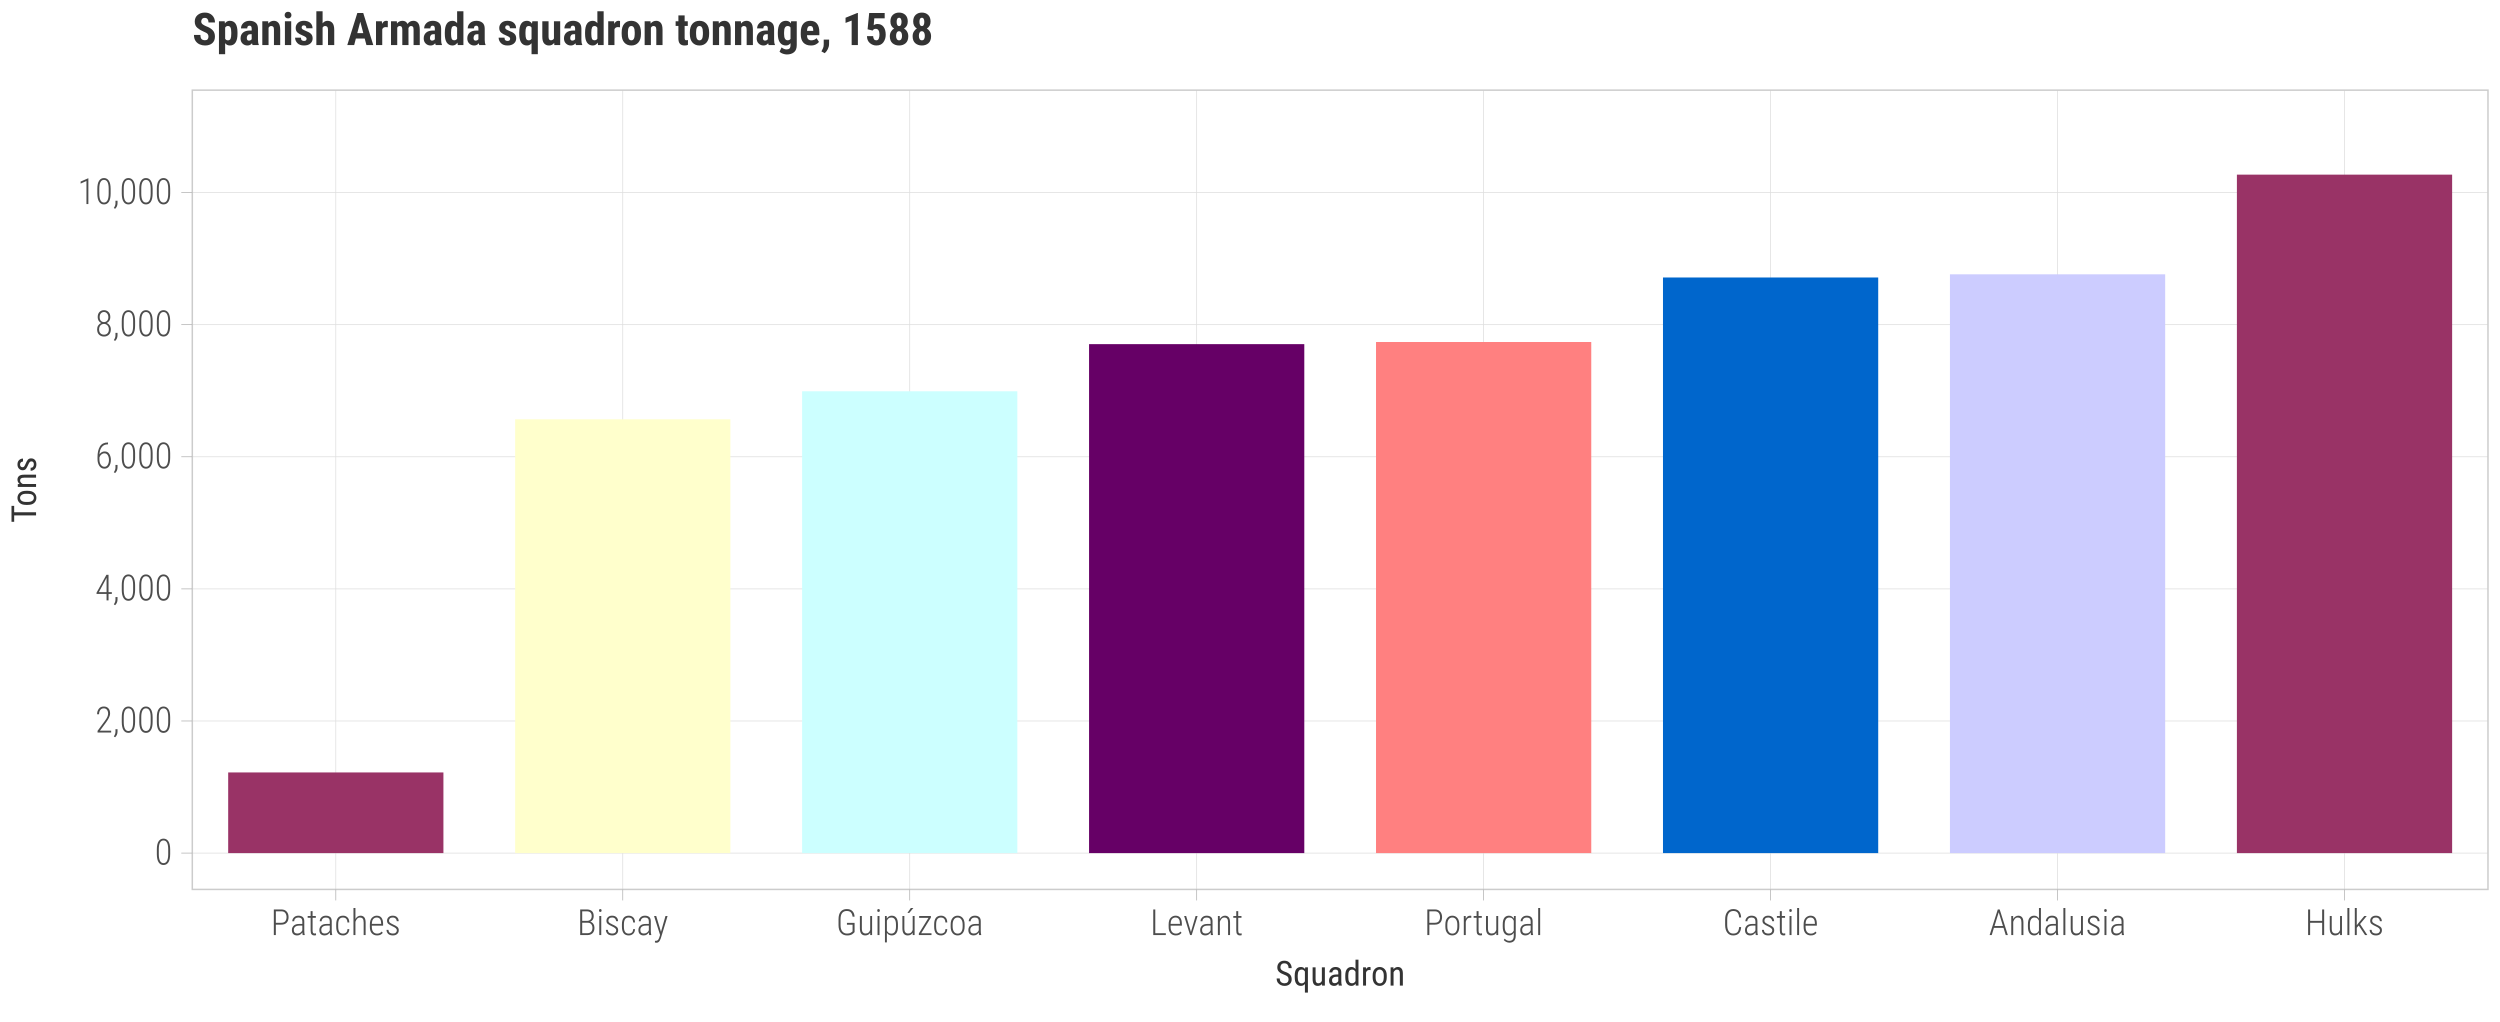
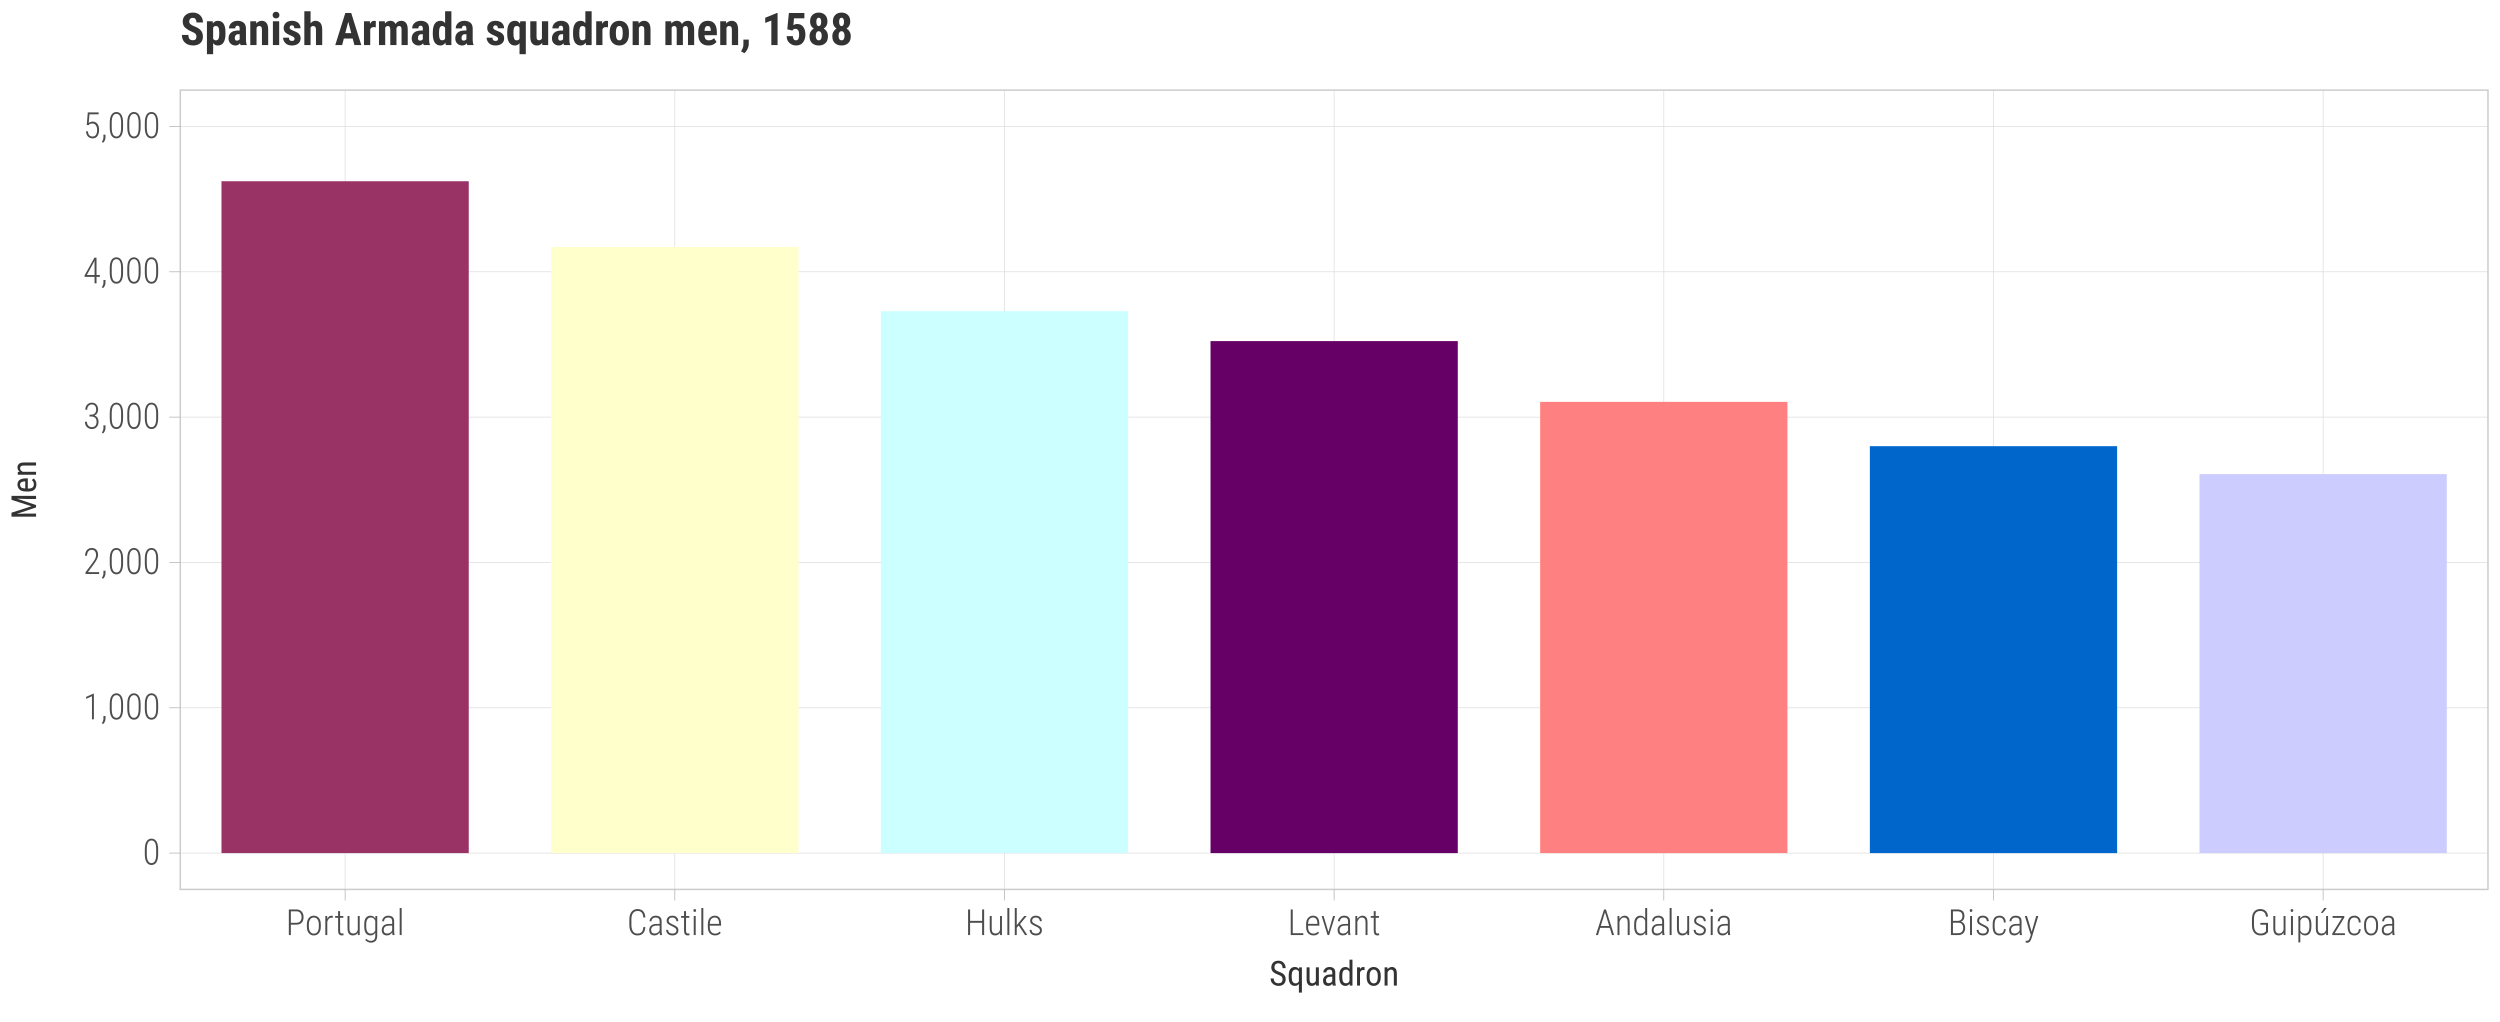
- <svg xmlns="http://www.w3.org/2000/svg" width="832" height="340" viewBox="0 0 832 340" role="img" aria-label="Spanish Armada squadron tonnage, 1588" class="gg-plot" font-family="&quot;Roboto Condensed&quot;, &quot;Arial Narrow&quot;, Arial, sans-serif" font-size="11" font-weight="300" text-rendering="optimizeLegibility" shape-rendering="geometricPrecision">
+ <svg xmlns="http://www.w3.org/2000/svg" width="832" height="340" viewBox="0 0 832 340" role="img" aria-label="Spanish Armada squadron men, 1588" class="gg-plot" font-family="&quot;Roboto Condensed&quot;, &quot;Arial Narrow&quot;, Arial, sans-serif" font-size="11" font-weight="300" text-rendering="optimizeLegibility" shape-rendering="geometricPrecision">
  <rect class="gg-paper" width="832" height="340" fill="var(--gg-paper, #ffffff)" />
-   <text class="gg-title" x="64" y="15" font-size="15" font-weight="700" fill="var(--gg-ink, #333333)">Spanish Armada squadron tonnage, 1588</text>
+   <text class="gg-title" x="60" y="15" font-size="15" font-weight="700" fill="var(--gg-ink, #333333)">Spanish Armada squadron men, 1588</text>
  <defs>
-     <clipPath id="spalette_excel_fill_false_light_832x340-gg-clip-0">
-       <rect width="764" height="266" />
+     <clipPath id="spalette_excel_fill_7_false_light_832x340-gg-clip-0">
+       <rect width="768" height="266" />
    </clipPath>
  </defs>
-   <g class="gg-panel" data-panel="0" transform="translate(64,30)">
-     <rect class="gg-panel-background" width="764" height="266" fill="var(--gg-panel, #ffffff)" />
+   <g class="gg-panel" data-panel="0" transform="translate(60,30)">
+     <rect class="gg-panel-background" width="768" height="266" fill="var(--gg-panel, #ffffff)" />
    <g class="gg-grid" stroke="var(--gg-grid, #dedede)" stroke-width="0.25" vector-effect="non-scaling-stroke">
-       <line x1="47.75" y1="0" x2="47.75" y2="266" />
-       <line x1="143.25" y1="0" x2="143.25" y2="266" />
-       <line x1="238.75" y1="0" x2="238.75" y2="266" />
-       <line x1="334.25" y1="0" x2="334.25" y2="266" />
-       <line x1="429.75" y1="0" x2="429.75" y2="266" />
-       <line x1="525.25" y1="0" x2="525.25" y2="266" />
-       <line x1="620.75" y1="0" x2="620.75" y2="266" />
-       <line x1="716.25" y1="0" x2="716.25" y2="266" />
-       <line x1="0" y1="253.91" x2="764" y2="253.91" />
-       <line x1="0" y1="209.94" x2="764" y2="209.94" />
-       <line x1="0" y1="165.98" x2="764" y2="165.98" />
-       <line x1="0" y1="122.01" x2="764" y2="122.01" />
-       <line x1="0" y1="78.04" x2="764" y2="78.04" />
-       <line x1="0" y1="34.07" x2="764" y2="34.07" />
+       <line x1="54.86" y1="0" x2="54.86" y2="266" />
+       <line x1="164.57" y1="0" x2="164.57" y2="266" />
+       <line x1="274.29" y1="0" x2="274.29" y2="266" />
+       <line x1="384" y1="0" x2="384" y2="266" />
+       <line x1="493.71" y1="0" x2="493.71" y2="266" />
+       <line x1="603.43" y1="0" x2="603.43" y2="266" />
+       <line x1="713.14" y1="0" x2="713.14" y2="266" />
+       <line x1="0" y1="253.91" x2="768" y2="253.91" />
+       <line x1="0" y1="205.55" x2="768" y2="205.55" />
+       <line x1="0" y1="157.18" x2="768" y2="157.18" />
+       <line x1="0" y1="108.82" x2="768" y2="108.82" />
+       <line x1="0" y1="60.45" x2="768" y2="60.45" />
+       <line x1="0" y1="12.09" x2="768" y2="12.09" />
    </g>
-     <g class="gg-marks" clip-path="url(#spalette_excel_fill_false_light_832x340-gg-clip-0)">
+     <g class="gg-marks" clip-path="url(#spalette_excel_fill_7_false_light_832x340-gg-clip-0)">
      <g class="gg-batch gg-rects" data-layer="0">
-         <rect x="11.94" y="227.07" width="71.63" height="26.84" fill="#993366" />
-         <rect x="107.44" y="109.54" width="71.63" height="144.37" fill="#FFFFCC" />
-         <rect x="202.94" y="100.22" width="71.63" height="153.69" fill="#CCFFFF" />
-         <rect x="298.44" y="84.53" width="71.63" height="169.38" fill="#660066" />
-         <rect x="393.94" y="83.82" width="71.63" height="170.09" fill="#FF8080" />
-         <rect x="489.44" y="62.35" width="71.63" height="191.56" fill="#0066CC" />
-         <rect x="584.94" y="61.29" width="71.63" height="192.62" fill="#CCCCFF" />
-         <rect x="680.44" y="28.12" width="71.63" height="225.79" fill="#993366" />
+         <rect x="13.71" y="30.32" width="82.29" height="223.59" fill="#993366" />
+         <rect x="123.43" y="52.18" width="82.29" height="201.72" fill="#FFFFCC" />
+         <rect x="233.14" y="73.56" width="82.29" height="180.35" fill="#CCFFFF" />
+         <rect x="342.86" y="83.52" width="82.29" height="170.39" fill="#660066" />
+         <rect x="452.57" y="103.74" width="82.29" height="150.17" fill="#FF8080" />
+         <rect x="562.29" y="118.49" width="82.29" height="135.42" fill="#0066CC" />
+         <rect x="672" y="127.78" width="82.29" height="126.13" fill="#CCCCFF" />
      </g>
    </g>
-     <rect class="gg-panel-border" width="764" height="266" fill="none" stroke="var(--gg-panelBorder, #cccccc)" stroke-width="0.5" vector-effect="non-scaling-stroke" />
+     <rect class="gg-panel-border" width="768" height="266" fill="none" stroke="var(--gg-panelBorder, #cccccc)" stroke-width="0.5" vector-effect="non-scaling-stroke" />
  </g>
-   <g class="gg-axis gg-axis-x" transform="translate(64,296)">
-     <g class="gg-tick" transform="translate(47.75,0)">
+   <g class="gg-axis gg-axis-x" transform="translate(60,296)">
+     <g class="gg-tick" transform="translate(54.86,0)">
      <line y2="3.67" stroke="var(--gg-tickColor, #b3b3b3)" stroke-width="0.25" vector-effect="non-scaling-stroke" />
-       <text y="6.67" dy="0.71em" text-anchor="middle" fill="var(--gg-axisText, #4d4d4d)" font-size="12" font-weight="300">Pataches</text>
+       <text y="6.67" dy="0.71em" text-anchor="middle" fill="var(--gg-axisText, #4d4d4d)" font-size="12" font-weight="300">Portugal</text>
    </g>
-     <g class="gg-tick" transform="translate(143.25,0)">
+     <g class="gg-tick" transform="translate(164.57,0)">
+       <line y2="3.67" stroke="var(--gg-tickColor, #b3b3b3)" stroke-width="0.25" vector-effect="non-scaling-stroke" />
+       <text y="6.67" dy="0.71em" text-anchor="middle" fill="var(--gg-axisText, #4d4d4d)" font-size="12" font-weight="300">Castile</text>
+     </g>
+     <g class="gg-tick" transform="translate(274.29,0)">
+       <line y2="3.67" stroke="var(--gg-tickColor, #b3b3b3)" stroke-width="0.25" vector-effect="non-scaling-stroke" />
+       <text y="6.67" dy="0.71em" text-anchor="middle" fill="var(--gg-axisText, #4d4d4d)" font-size="12" font-weight="300">Hulks</text>
+     </g>
+     <g class="gg-tick" transform="translate(384,0)">
+       <line y2="3.67" stroke="var(--gg-tickColor, #b3b3b3)" stroke-width="0.25" vector-effect="non-scaling-stroke" />
+       <text y="6.67" dy="0.71em" text-anchor="middle" fill="var(--gg-axisText, #4d4d4d)" font-size="12" font-weight="300">Levant</text>
+     </g>
+     <g class="gg-tick" transform="translate(493.71,0)">
+       <line y2="3.67" stroke="var(--gg-tickColor, #b3b3b3)" stroke-width="0.25" vector-effect="non-scaling-stroke" />
+       <text y="6.67" dy="0.71em" text-anchor="middle" fill="var(--gg-axisText, #4d4d4d)" font-size="12" font-weight="300">Andalusia</text>
+     </g>
+     <g class="gg-tick" transform="translate(603.43,0)">
      <line y2="3.67" stroke="var(--gg-tickColor, #b3b3b3)" stroke-width="0.25" vector-effect="non-scaling-stroke" />
      <text y="6.67" dy="0.71em" text-anchor="middle" fill="var(--gg-axisText, #4d4d4d)" font-size="12" font-weight="300">Biscay</text>
    </g>
-     <g class="gg-tick" transform="translate(238.75,0)">
+     <g class="gg-tick" transform="translate(713.14,0)">
      <line y2="3.67" stroke="var(--gg-tickColor, #b3b3b3)" stroke-width="0.25" vector-effect="non-scaling-stroke" />
      <text y="6.67" dy="0.71em" text-anchor="middle" fill="var(--gg-axisText, #4d4d4d)" font-size="12" font-weight="300">Guipúzcoa</text>
    </g>
-     <g class="gg-tick" transform="translate(334.25,0)">
-       <line y2="3.67" stroke="var(--gg-tickColor, #b3b3b3)" stroke-width="0.25" vector-effect="non-scaling-stroke" />
-       <text y="6.67" dy="0.71em" text-anchor="middle" fill="var(--gg-axisText, #4d4d4d)" font-size="12" font-weight="300">Levant</text>
-     </g>
-     <g class="gg-tick" transform="translate(429.75,0)">
-       <line y2="3.67" stroke="var(--gg-tickColor, #b3b3b3)" stroke-width="0.25" vector-effect="non-scaling-stroke" />
-       <text y="6.67" dy="0.71em" text-anchor="middle" fill="var(--gg-axisText, #4d4d4d)" font-size="12" font-weight="300">Portugal</text>
-     </g>
-     <g class="gg-tick" transform="translate(525.25,0)">
-       <line y2="3.67" stroke="var(--gg-tickColor, #b3b3b3)" stroke-width="0.25" vector-effect="non-scaling-stroke" />
-       <text y="6.67" dy="0.71em" text-anchor="middle" fill="var(--gg-axisText, #4d4d4d)" font-size="12" font-weight="300">Castile</text>
-     </g>
-     <g class="gg-tick" transform="translate(620.75,0)">
-       <line y2="3.67" stroke="var(--gg-tickColor, #b3b3b3)" stroke-width="0.25" vector-effect="non-scaling-stroke" />
-       <text y="6.67" dy="0.71em" text-anchor="middle" fill="var(--gg-axisText, #4d4d4d)" font-size="12" font-weight="300">Andalusia</text>
-     </g>
-     <g class="gg-tick" transform="translate(716.25,0)">
-       <line y2="3.67" stroke="var(--gg-tickColor, #b3b3b3)" stroke-width="0.25" vector-effect="non-scaling-stroke" />
-       <text y="6.67" dy="0.71em" text-anchor="middle" fill="var(--gg-axisText, #4d4d4d)" font-size="12" font-weight="300">Hulks</text>
-     </g>
  </g>
-   <g class="gg-axis gg-axis-y" transform="translate(64,30)">
+   <g class="gg-axis gg-axis-y" transform="translate(60,30)">
    <g class="gg-tick" transform="translate(0,253.91)">
      <line x2="-3.67" stroke="var(--gg-tickColor, #b3b3b3)" stroke-width="0.25" vector-effect="non-scaling-stroke" />
      <text x="-6.67" dy="0.32em" text-anchor="end" fill="var(--gg-axisText, #4d4d4d)" font-size="12" font-weight="300">0</text>
    </g>
-     <g class="gg-tick" transform="translate(0,209.94)">
+     <g class="gg-tick" transform="translate(0,205.55)">
+       <line x2="-3.67" stroke="var(--gg-tickColor, #b3b3b3)" stroke-width="0.25" vector-effect="non-scaling-stroke" />
+       <text x="-6.67" dy="0.32em" text-anchor="end" fill="var(--gg-axisText, #4d4d4d)" font-size="12" font-weight="300">1,000</text>
+     </g>
+     <g class="gg-tick" transform="translate(0,157.18)">
      <line x2="-3.67" stroke="var(--gg-tickColor, #b3b3b3)" stroke-width="0.25" vector-effect="non-scaling-stroke" />
      <text x="-6.67" dy="0.32em" text-anchor="end" fill="var(--gg-axisText, #4d4d4d)" font-size="12" font-weight="300">2,000</text>
    </g>
-     <g class="gg-tick" transform="translate(0,165.98)">
+     <g class="gg-tick" transform="translate(0,108.82)">
+       <line x2="-3.67" stroke="var(--gg-tickColor, #b3b3b3)" stroke-width="0.25" vector-effect="non-scaling-stroke" />
+       <text x="-6.67" dy="0.32em" text-anchor="end" fill="var(--gg-axisText, #4d4d4d)" font-size="12" font-weight="300">3,000</text>
+     </g>
+     <g class="gg-tick" transform="translate(0,60.45)">
      <line x2="-3.67" stroke="var(--gg-tickColor, #b3b3b3)" stroke-width="0.25" vector-effect="non-scaling-stroke" />
      <text x="-6.67" dy="0.32em" text-anchor="end" fill="var(--gg-axisText, #4d4d4d)" font-size="12" font-weight="300">4,000</text>
    </g>
-     <g class="gg-tick" transform="translate(0,122.01)">
+     <g class="gg-tick" transform="translate(0,12.09)">
      <line x2="-3.67" stroke="var(--gg-tickColor, #b3b3b3)" stroke-width="0.25" vector-effect="non-scaling-stroke" />
-       <text x="-6.67" dy="0.32em" text-anchor="end" fill="var(--gg-axisText, #4d4d4d)" font-size="12" font-weight="300">6,000</text>
-     </g>
-     <g class="gg-tick" transform="translate(0,78.04)">
-       <line x2="-3.67" stroke="var(--gg-tickColor, #b3b3b3)" stroke-width="0.25" vector-effect="non-scaling-stroke" />
-       <text x="-6.67" dy="0.32em" text-anchor="end" fill="var(--gg-axisText, #4d4d4d)" font-size="12" font-weight="300">8,000</text>
-     </g>
-     <g class="gg-tick" transform="translate(0,34.07)">
-       <line x2="-3.67" stroke="var(--gg-tickColor, #b3b3b3)" stroke-width="0.25" vector-effect="non-scaling-stroke" />
-       <text x="-6.67" dy="0.32em" text-anchor="end" fill="var(--gg-axisText, #4d4d4d)" font-size="12" font-weight="300">10,000</text>
+       <text x="-6.67" dy="0.32em" text-anchor="end" fill="var(--gg-axisText, #4d4d4d)" font-size="12" font-weight="300">5,000</text>
    </g>
  </g>
-   <text class="gg-axis-title" x="446" y="328" text-anchor="middle" fill="var(--gg-ink, #333333)" font-size="11.5" font-weight="400">Squadron</text>
-   <text class="gg-axis-title" transform="translate(12,163) rotate(-90)" text-anchor="middle" fill="var(--gg-ink, #333333)" font-size="11.5" font-weight="400">Tons</text>
+   <text class="gg-axis-title" x="444" y="328" text-anchor="middle" fill="var(--gg-ink, #333333)" font-size="11.5" font-weight="400">Squadron</text>
+   <text class="gg-axis-title" transform="translate(12,163) rotate(-90)" text-anchor="middle" fill="var(--gg-ink, #333333)" font-size="11.5" font-weight="400">Men</text>
</svg>
